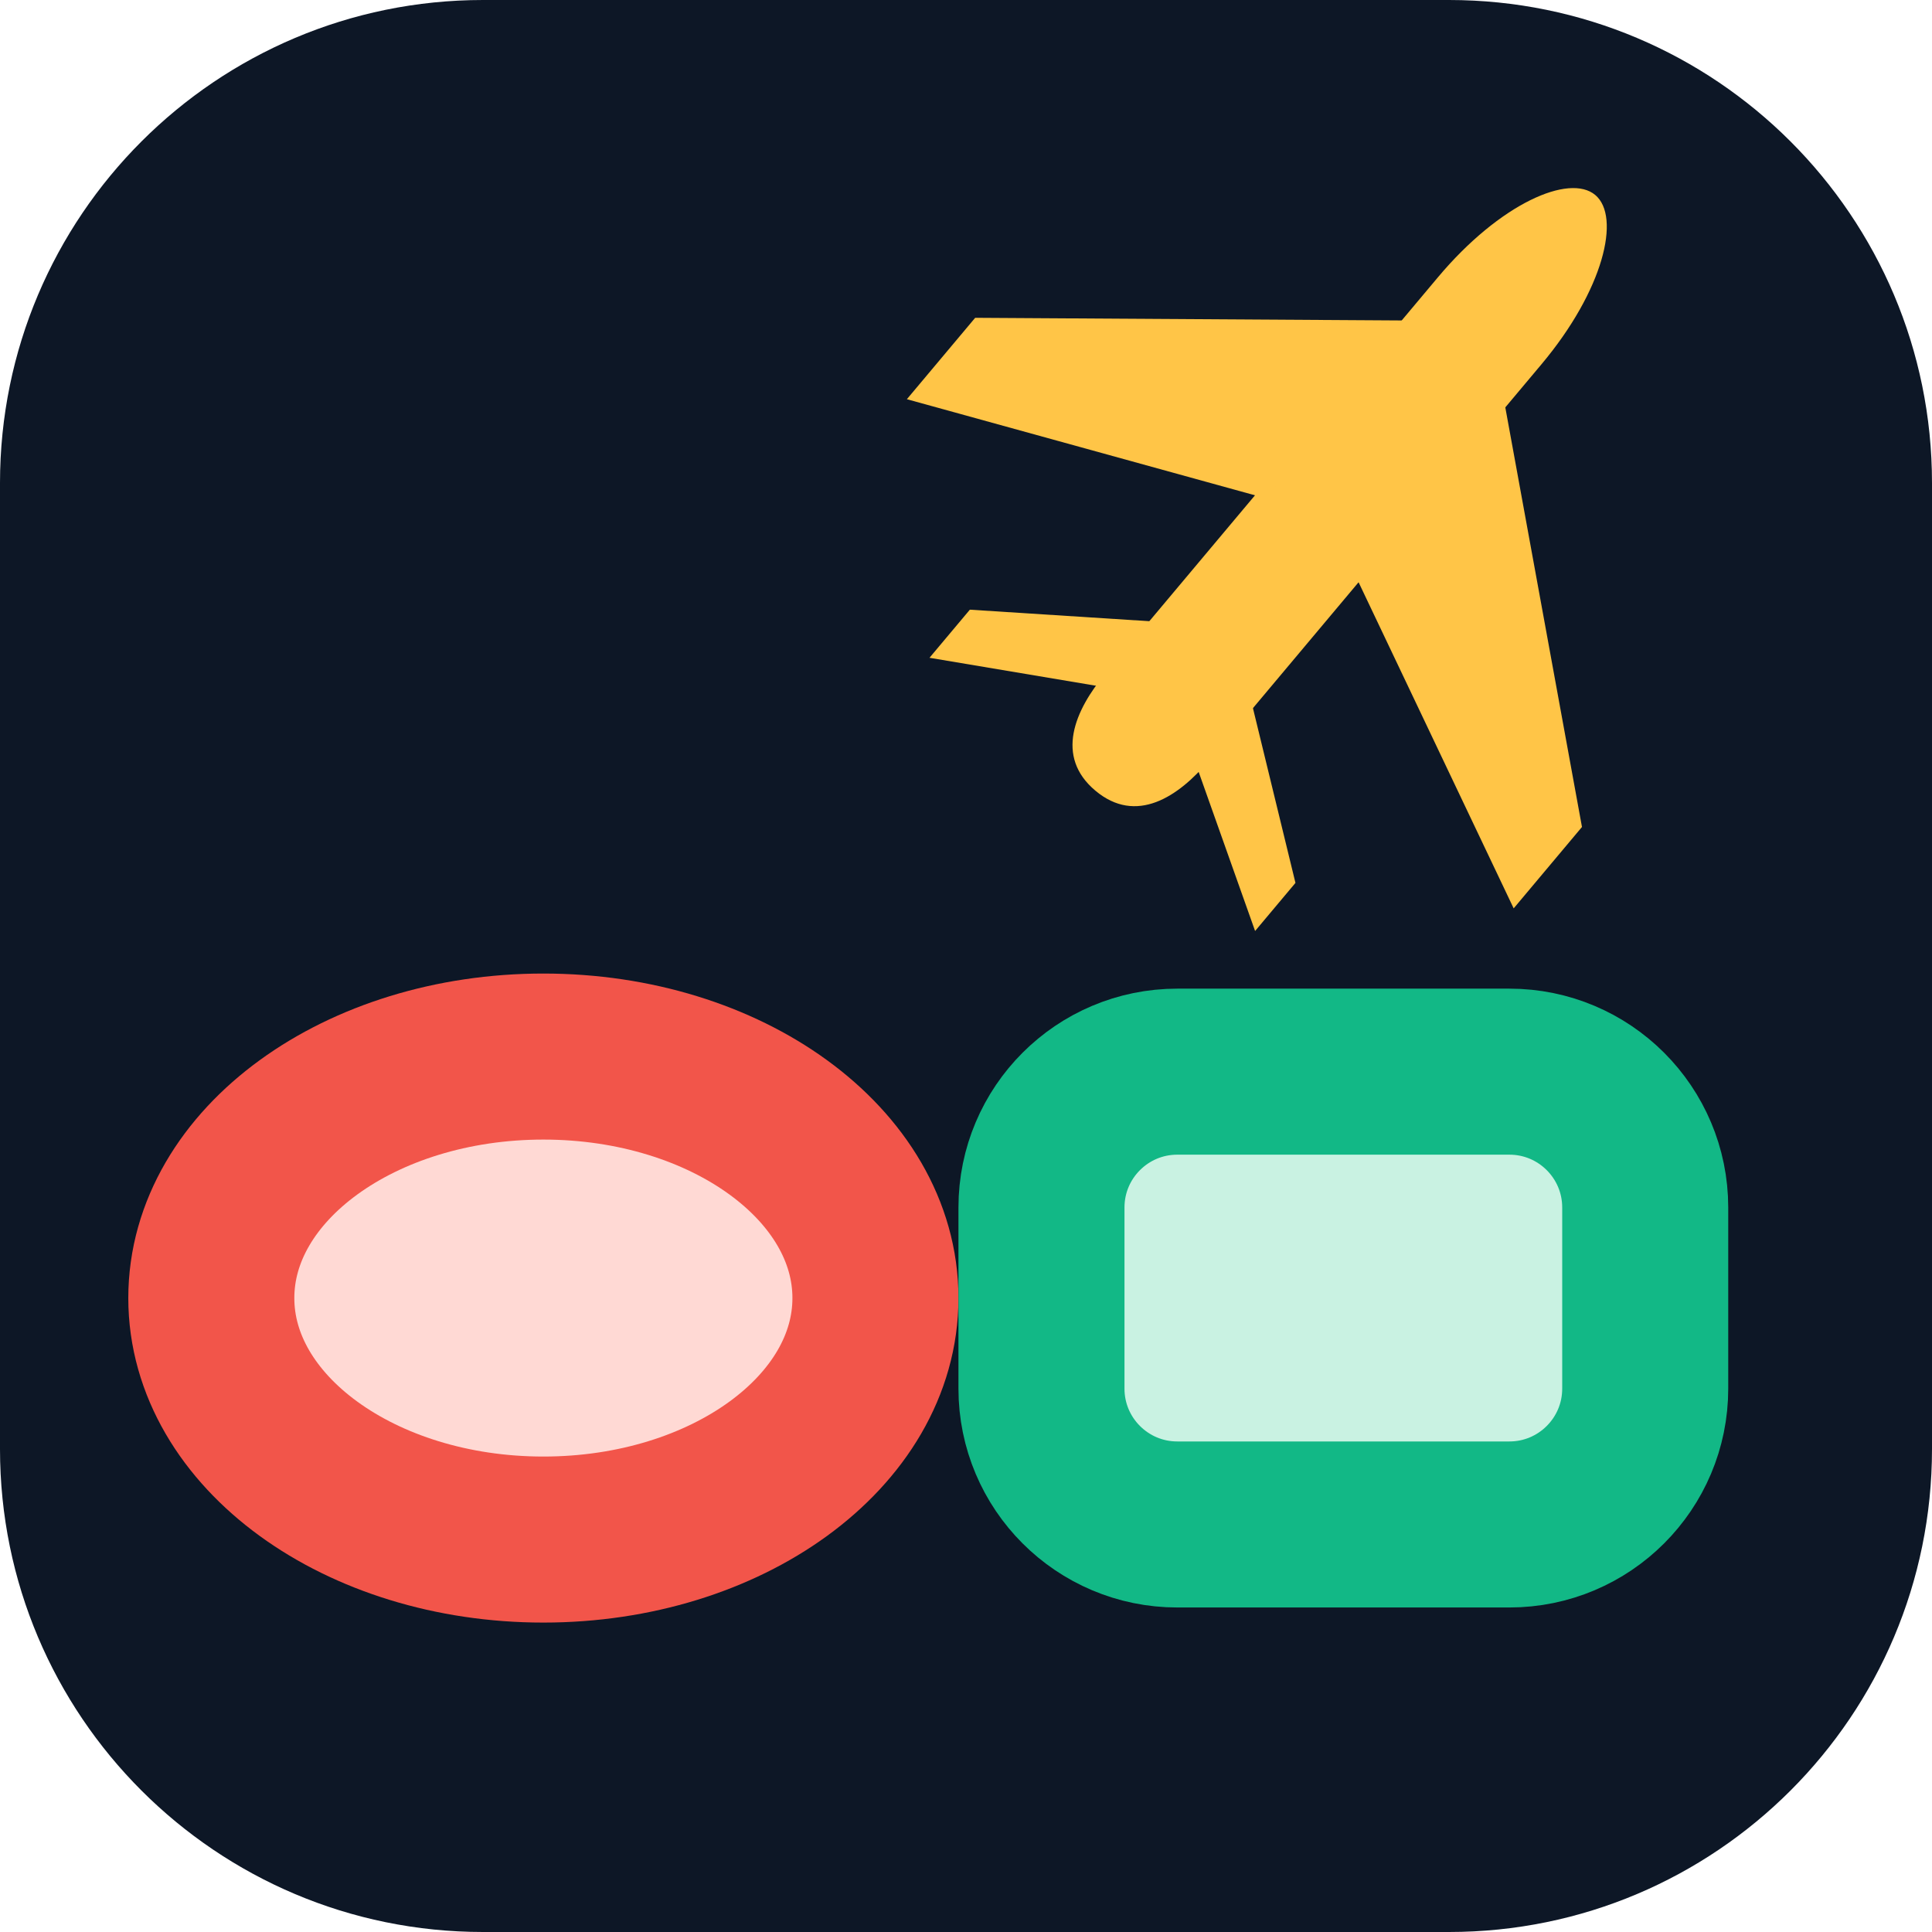
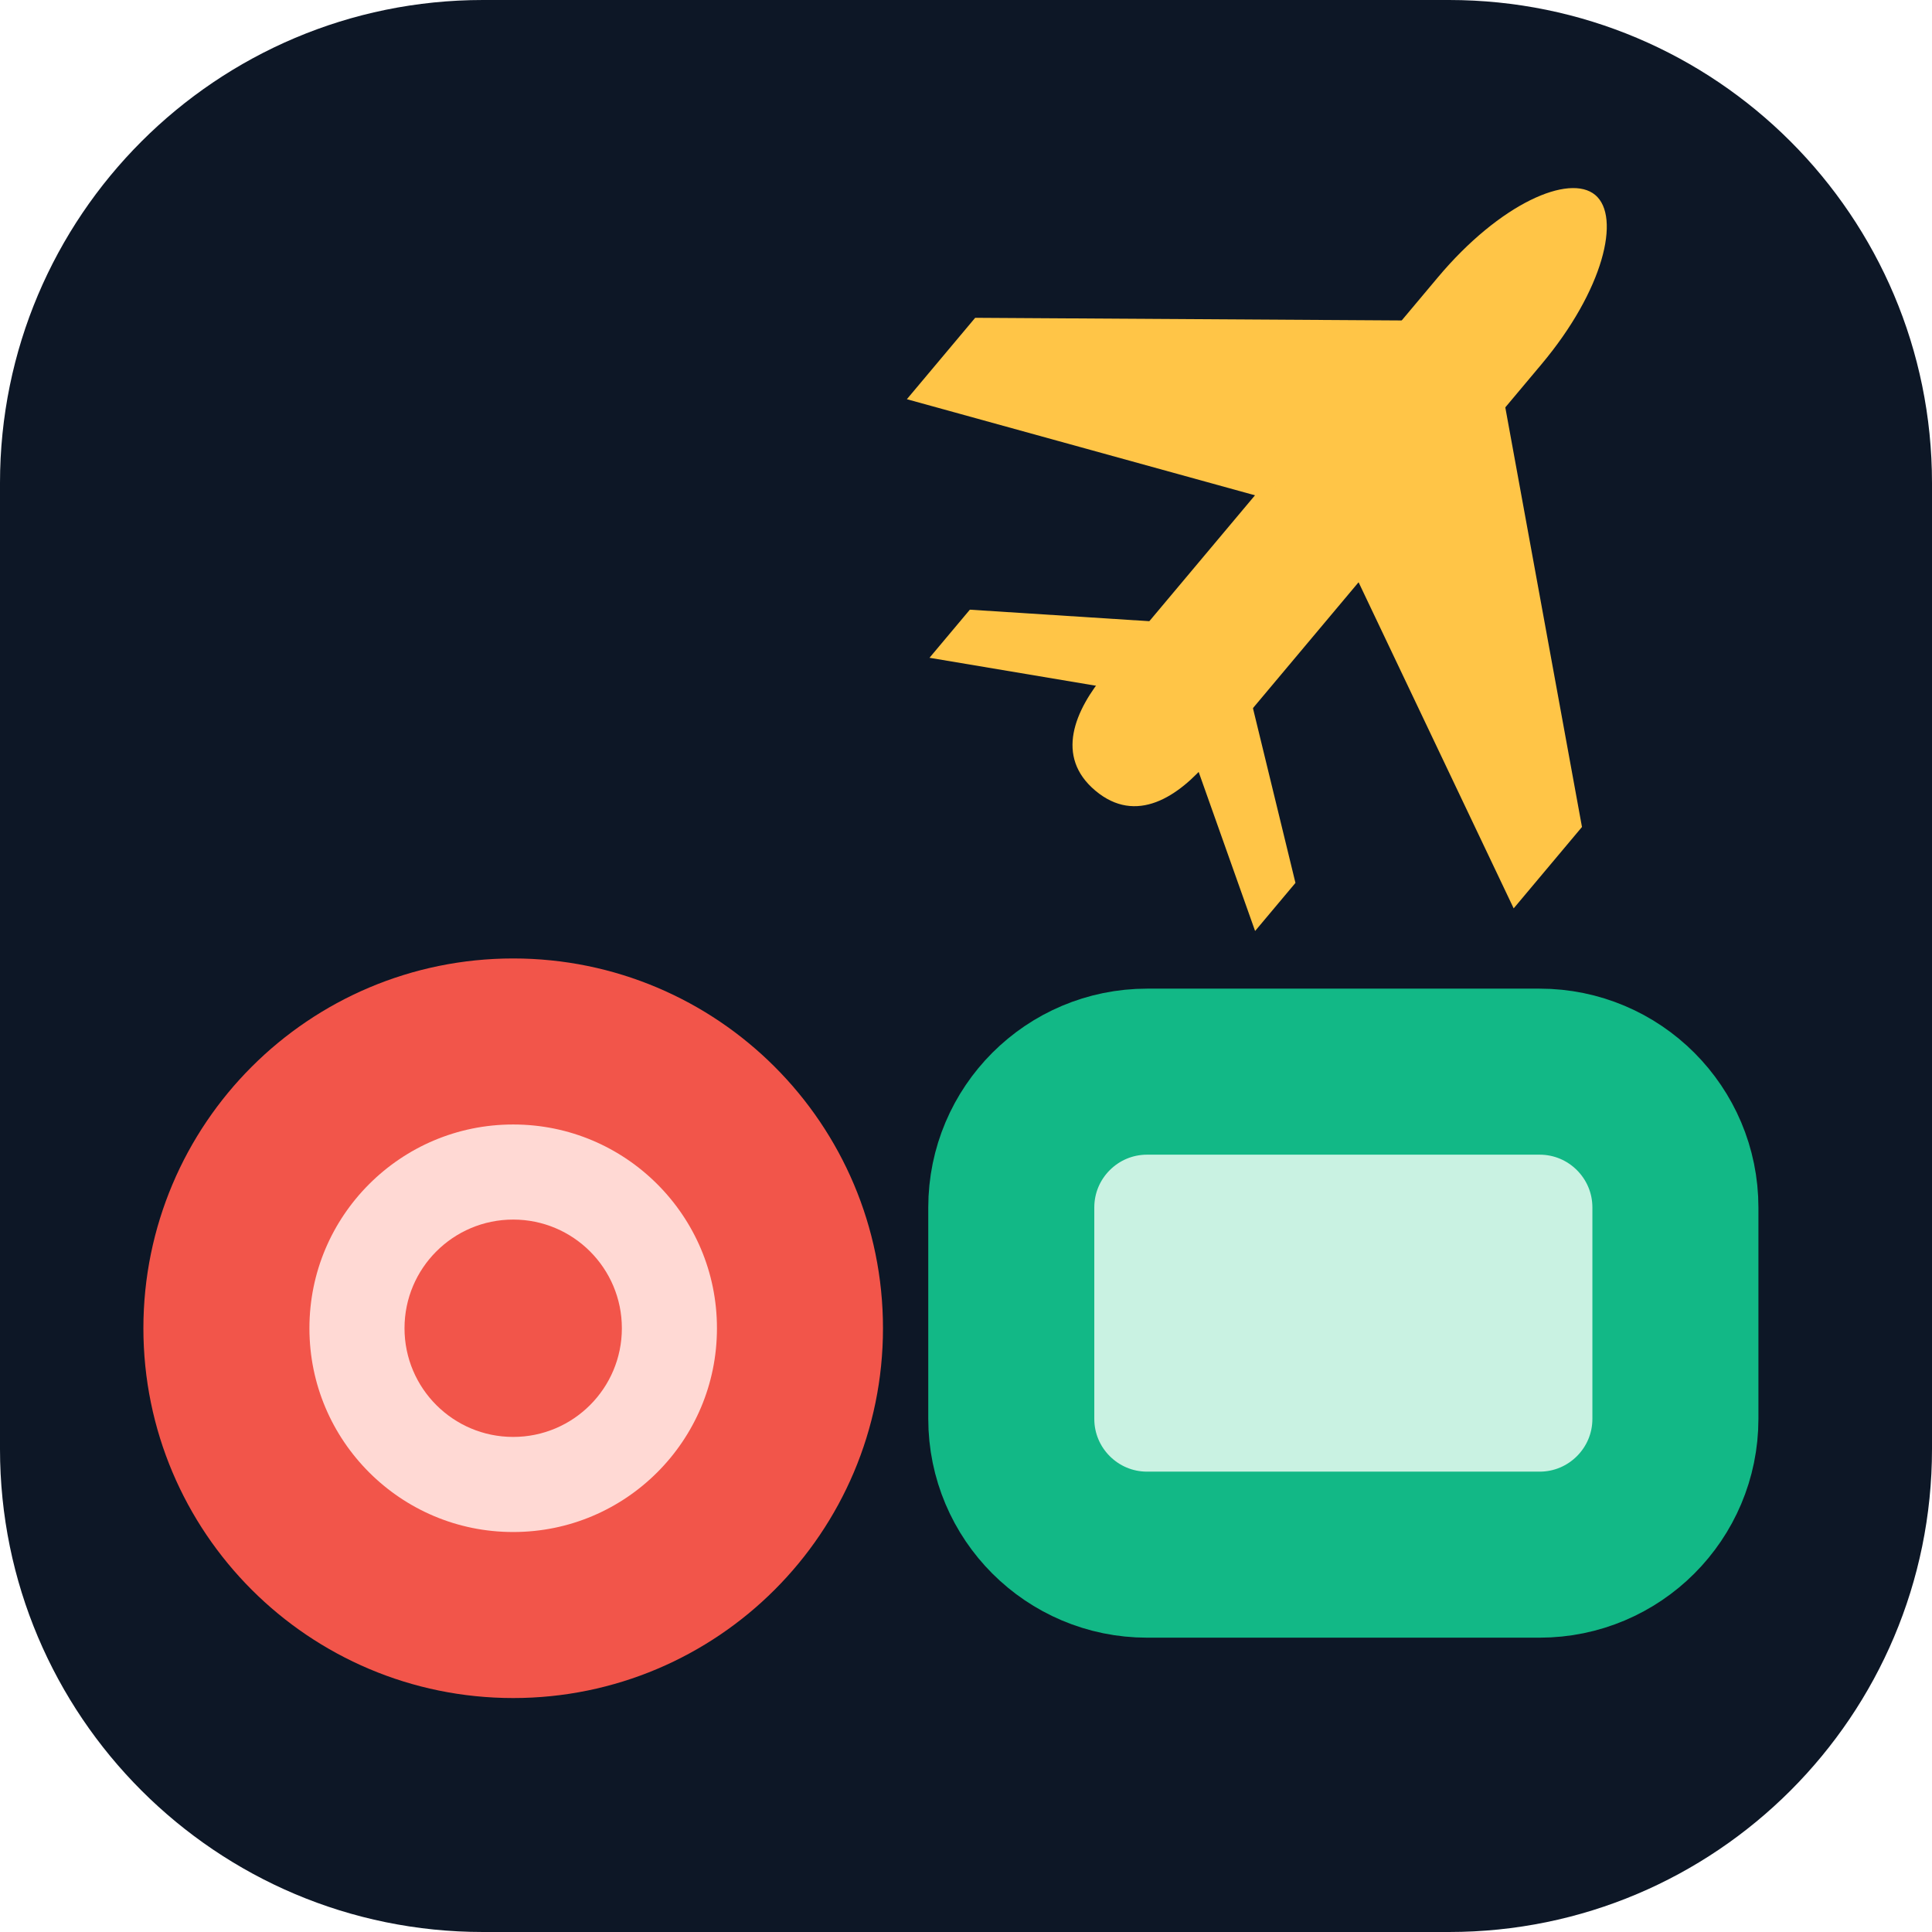
<svg xmlns="http://www.w3.org/2000/svg" viewBox="0 0 64 64">
  <rect width="64" height="64" rx="16" fill="#0D1726" />
-   <ellipse cx="18" cy="43" rx="11" ry="8" fill="#FFD9D4" stroke="#F2554A" stroke-width="5.5" />
-   <rect x="34.5" y="35.5" width="20" height="15" rx="4.5" fill="#C9F2E2" stroke="#12B886" stroke-width="5.5" />
+   <circle cx="17" cy="44" r="9.5" fill="#FFD9D4" stroke="#F2554A" stroke-width="5.5" />
+   <circle cx="17" cy="44" r="3.6" fill="#F2554A" />
+   <rect x="33.5" y="35.5" width="22" height="16" rx="4.5" fill="#C9F2E2" stroke="#12B886" stroke-width="5.5" />
  <g transform="translate(44 17) rotate(-50) scale(1.6)" fill="#FFC547">
    <path d="M-7.5 0 C-7.5 -1.1 -6.5 -1.4 -5.5 -1.4 L5.2 -1.4 C7.2 -1.4 8.6 -0.7 8.6 0 C8.6 0.7 7.2 1.4 5.2 1.4 L-5.5 1.4 C-6.5 1.4 -7.5 1.1 -7.5 0 Z" />
    <path d="M-0.6 -1.2 L-3.8 -8.2 L-1.6 -8.2 L4.2 -1.2 Z" />
    <path d="M-0.6 1.2 L-3.8 8.2 L-1.6 8.2 L4.2 1.2 Z" />
    <path d="M-5.6 -1 L-7.6 -4.4 L-6.3 -4.4 L-3.8 -1 Z" />
    <path d="M-5.6 1 L-7.6 4.4 L-6.3 4.4 L-3.8 1 Z" />
  </g>
</svg>
